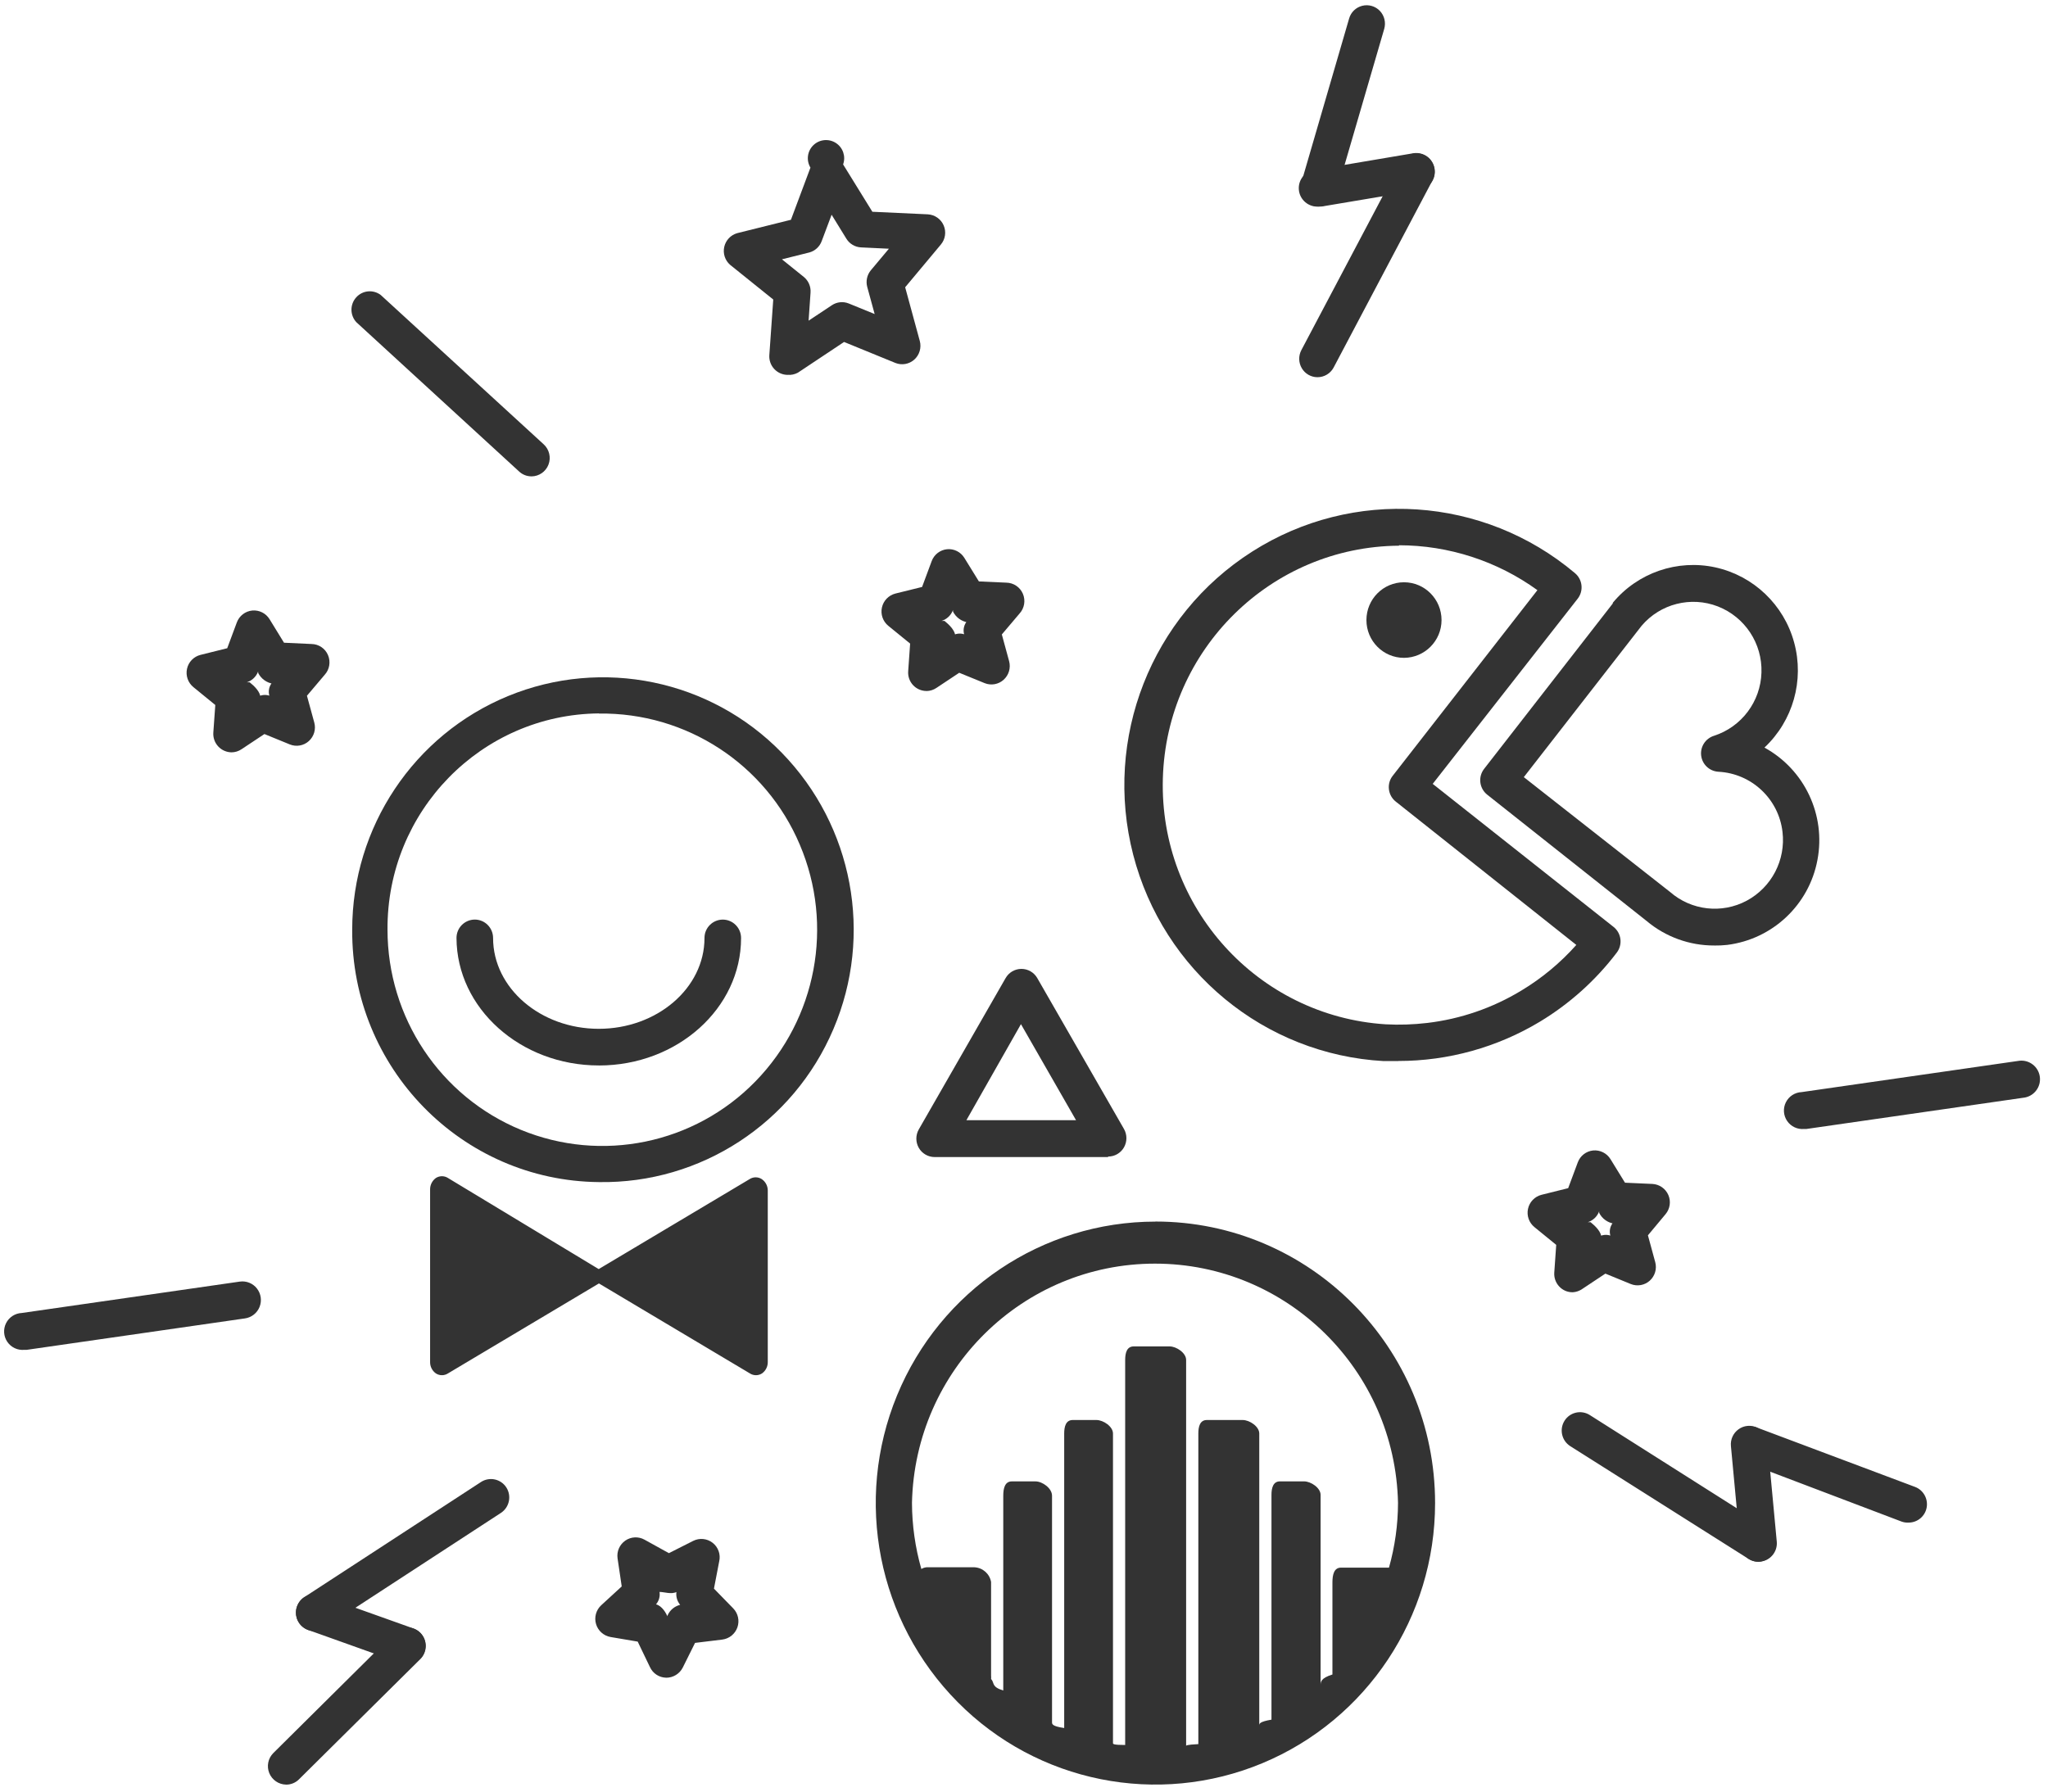
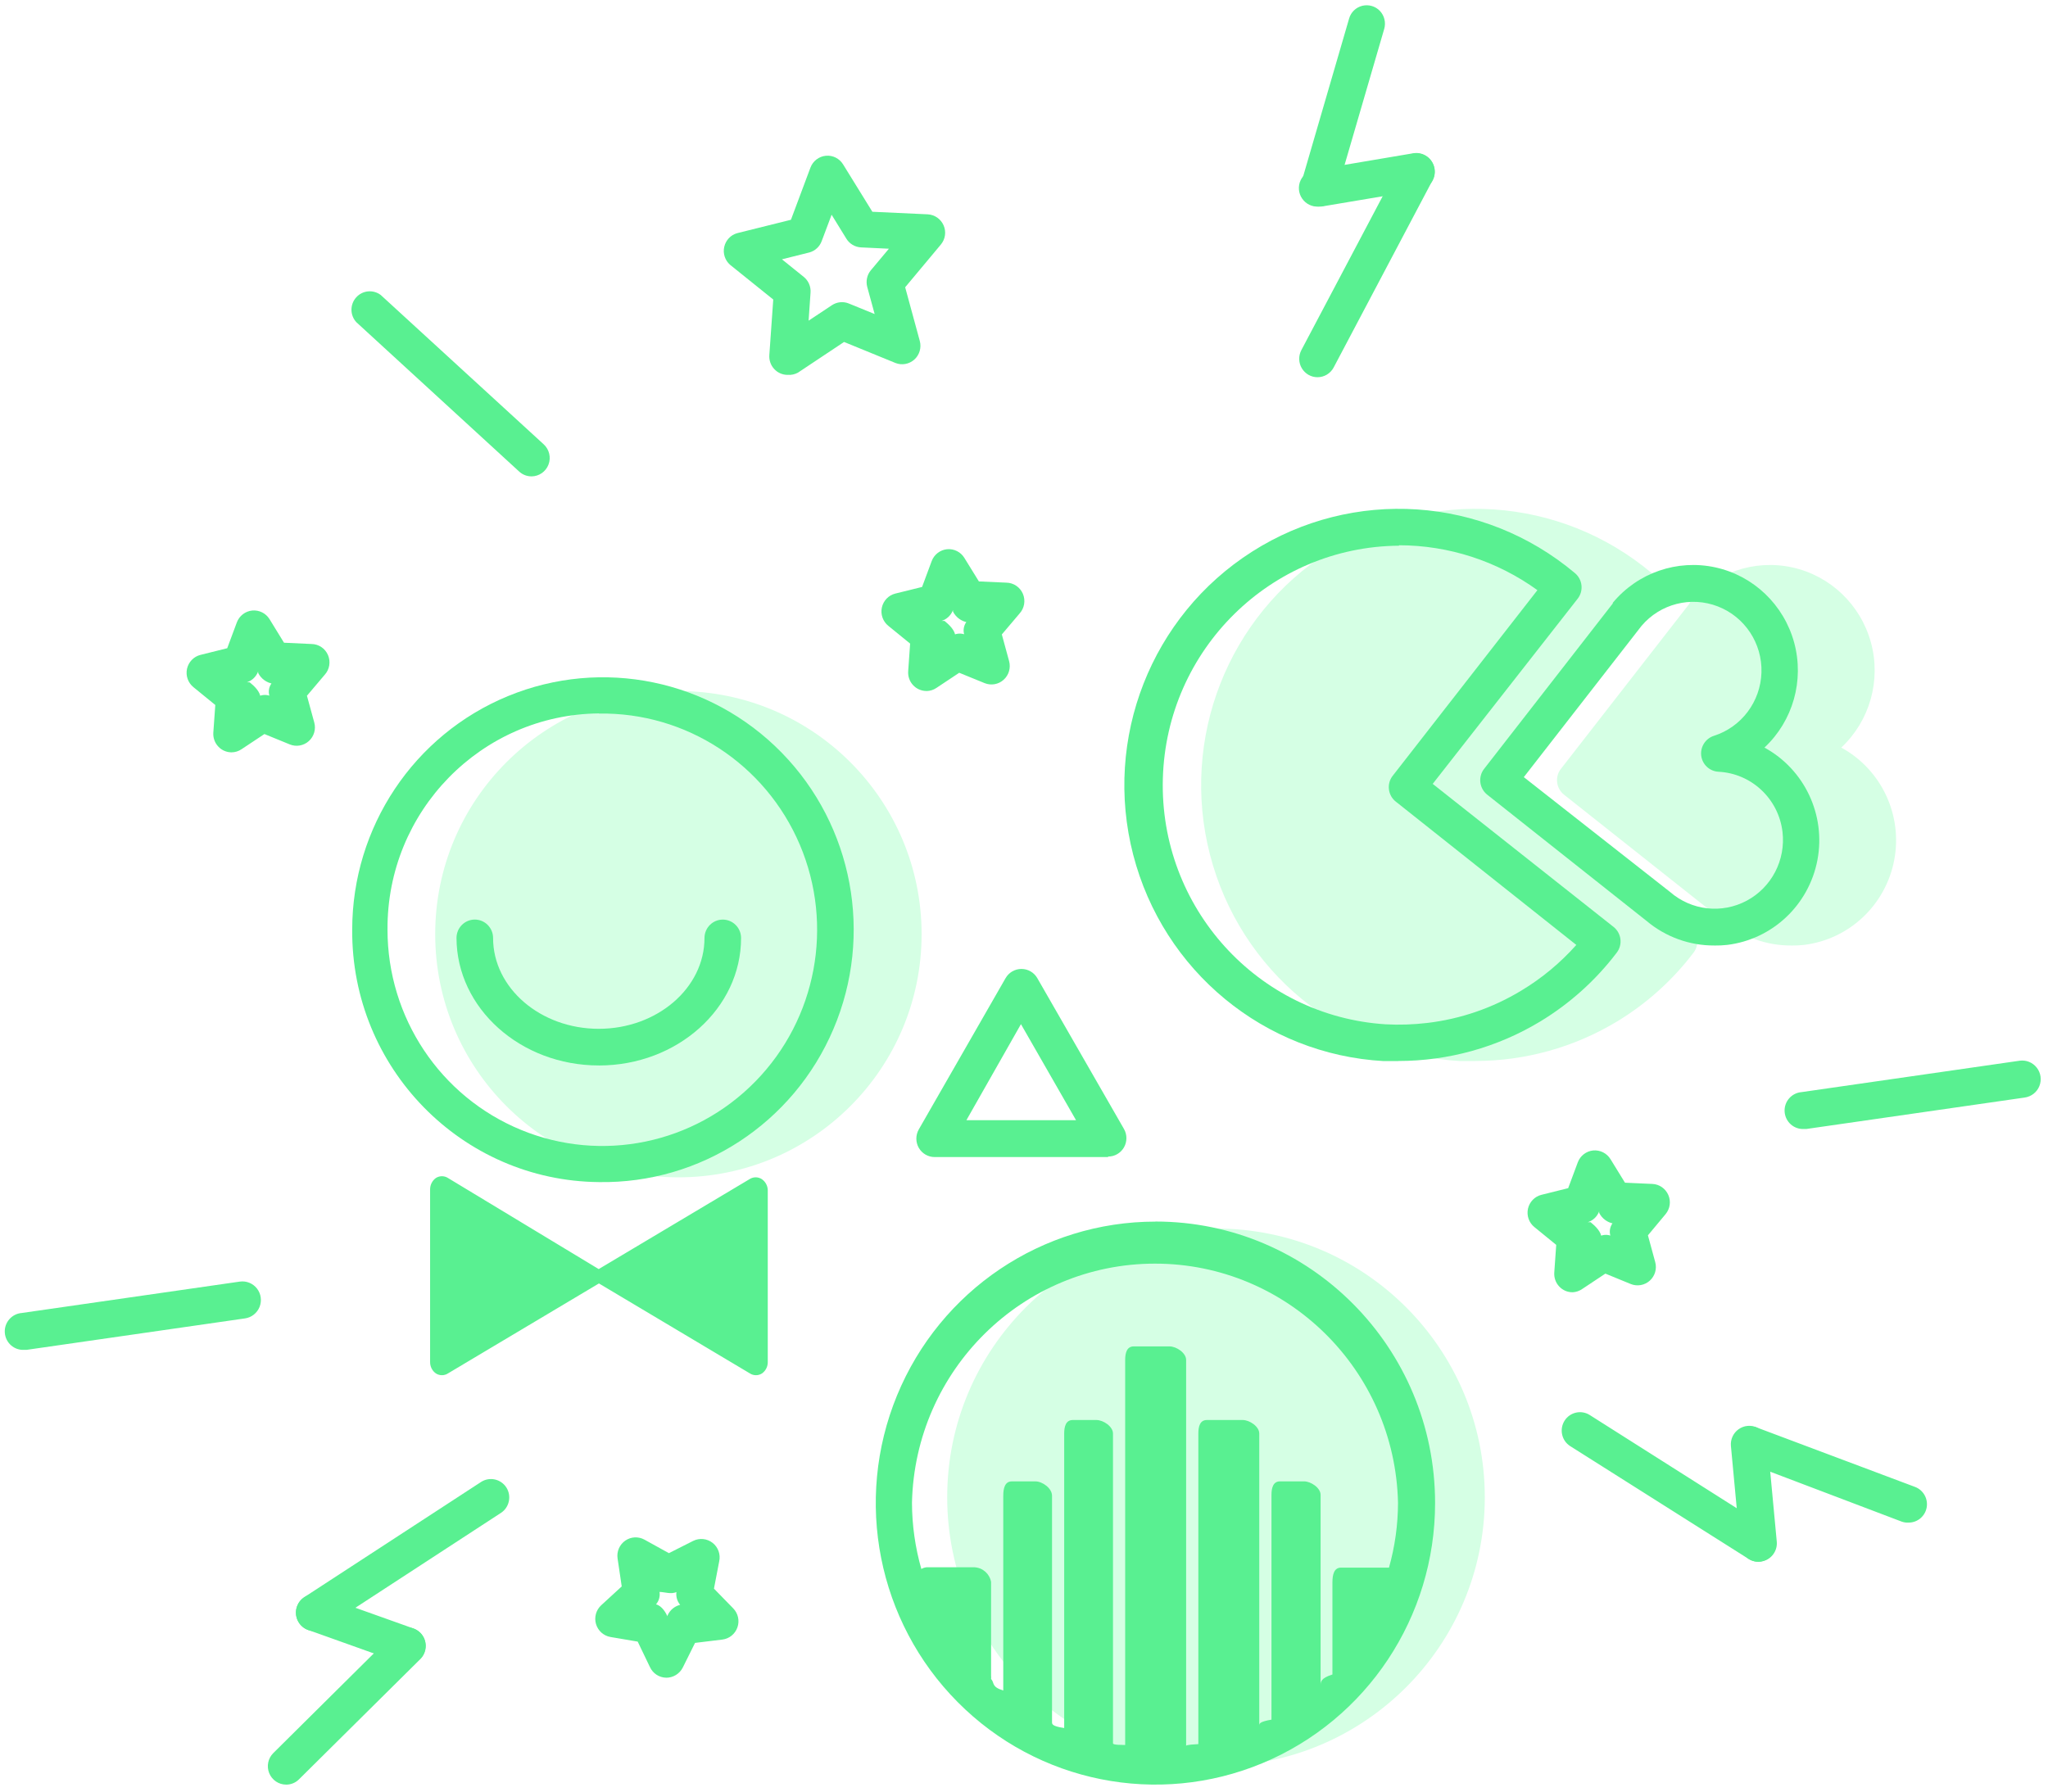
- <svg xmlns="http://www.w3.org/2000/svg" width="80" height="70" viewBox="0 0 80 70" fill="#333">
-   <path d="M54.63 41.458h-.582c-4.656-.26-8.61-3.52-9.783-8.064-1.173-4.543.704-9.33 4.644-11.84a10.668 10.668 0 0 1 12.614.84c.297.25.344.692.105.998l-5.663 7.235 7.066 5.59c.307.245.362.69.124 1.003a10.732 10.732 0 0 1-2.995 2.694 10.715 10.715 0 0 1-5.538 1.54l.005.004zm.022-20.137c-5.006.035-9.086 4.055-9.228 9.094-.143 5.038 3.704 9.285 8.7 9.606.543.03 1.088.01 1.628-.053a9.167 9.167 0 0 0 3.677-1.266 9.264 9.264 0 0 0 2.146-1.782l-7.052-5.6a.714.714 0 0 1-.268-.48.714.714 0 0 1 .15-.532l5.65-7.25a9.24 9.24 0 0 0-5.404-1.754v.02z" />
-   <path d="M66.967 36.942a4.084 4.084 0 0 1-2.648-.96l-6.225-4.933a.722.722 0 0 1-.118-1.012L63 23.578v-.027a4.076 4.076 0 0 1 4.01-1.382 4.106 4.106 0 0 1 3.074 2.936 4.137 4.137 0 0 1-1.16 4.104 4.13 4.13 0 0 1 2.07 4.39 4.105 4.105 0 0 1-3.527 3.32 4.175 4.175 0 0 1-.5.024zm-7.443-6.578l5.714 4.487a2.65 2.65 0 0 0 2.994.34 2.692 2.692 0 0 0 1.397-2.688 2.66 2.66 0 0 0-2.506-2.35.719.719 0 0 1-.172-1.404 2.68 2.68 0 0 0 1.856-2.472 2.68 2.68 0 0 0-1.7-2.582 2.65 2.65 0 0 0-2.984.758l-4.6 5.912z" />
-   <ellipse cx="54.843" cy="24.227" rx="1.229" ry="1.237" />
-   <path d="M54.843 25.703c-.81 0-1.467-.66-1.467-1.476s.657-1.477 1.467-1.477 1.467.66 1.467 1.477a1.476 1.476 0 0 1-1.467 1.476zm0-2.474a1 1 0 0 0-.701 1.702.988.988 0 0 0 1.69-.704c0-.552-.442-1-.99-1zM23.395 46.186c3.976.064 7.595-2.298 9.16-5.978a9.909 9.909 0 0 0-2.02-10.8 9.747 9.747 0 0 0-10.694-2.21c-3.678 1.516-6.082 5.122-6.083 9.125-.037 5.4 4.275 9.813 9.638 9.863zm0-18.306a8.39 8.39 0 0 1 7.847 5.122 8.49 8.49 0 0 1-1.735 9.252 8.349 8.349 0 0 1-9.16 1.89c-3.153-1.3-5.21-4.39-5.21-7.82-.03-4.627 3.663-8.406 8.258-8.45v.006z" />
-   <path d="M23.395 41.63c3.062 0 5.553-2.233 5.553-4.98 0-.398-.32-.72-.715-.72a.717.717 0 0 0-.714.72c0 1.955-1.853 3.547-4.13 3.547-2.276 0-4.128-1.592-4.128-3.548 0-.398-.32-.72-.714-.72a.717.717 0 0 0-.715.72c.01 2.747 2.5 4.98 5.562 4.98zm6.362 4.44a.437.437 0 0 0-.476 0l-5.894 3.515-5.886-3.558a.437.437 0 0 0-.476 0 .545.545 0 0 0-.224.446v6.74a.535.535 0 0 0 .224.447c.145.095.33.095.476 0l5.895-3.514 5.895 3.514a.435.435 0 0 0 .477 0 .537.537 0 0 0 .223-.446v-6.707a.537.537 0 0 0-.233-.436zm15.376 1.66c-4.418 0-8.4 2.68-10.092 6.79a11.052 11.052 0 0 0 2.37 11.985 10.866 10.866 0 0 0 11.904 2.384c4.082-1.703 6.743-5.713 6.743-10.162 0-6.074-4.89-11-10.924-11zm6.453 18.132v-7.455c0-.273-.376-.528-.648-.528H50c-.27 0-.333.258-.333.527v8.783c-.477.082-.477.16-.477.23V56.01c0-.274-.376-.528-.647-.528h-1.4c-.272 0-.333.26-.333.528v12.135c-.477.023-.477.057-.477.07V53.134c0-.273-.376-.528-.647-.528h-1.4c-.272 0-.334.26-.334.528v15.045c-.476 0-.476-.043-.476-.072V56.01c0-.274-.376-.528-.647-.528h-.925c-.272 0-.334.26-.334.528v11.506c-.475-.07-.475-.153-.475-.23V58.44c0-.292-.376-.56-.647-.56h-.924c-.272 0-.334.273-.334.56v7.61c-.476-.145-.333-.298-.476-.45a.531.531 0 0 0 0-.126V61.81a.695.695 0 0 0-.647-.574H36.19a.475.475 0 0 0-.2.067 9.529 9.529 0 0 1-.366-2.585c.115-5.195 4.33-9.346 9.493-9.346 5.16 0 9.377 4.15 9.493 9.346a9.42 9.42 0 0 1-.353 2.532H52.38c-.27 0-.332.278-.332.575v3.6c-.462.145-.462.29-.462.437zM30.767 14.647a.722.722 0 0 1-.715-.772l.153-2.172-1.69-1.36a.722.722 0 0 1 .281-1.233l2.1-.523.762-2.038a.71.71 0 1 1 1.276-.125l1.143 1.85 2.162.1a.719.719 0 0 1 .514 1.18l-1.395 1.67.572 2.1a.725.725 0 0 1-.214.725.713.713 0 0 1-.74.132l-2.005-.82-1.803 1.2a.72.72 0 0 1-.4.085zm-.224-4.516l.852.686a.722.722 0 0 1 .267.614l-.076 1.098.91-.604a.708.708 0 0 1 .66-.067l1.01.412-.29-1.06a.727.727 0 0 1 .143-.652l.704-.84-1.09-.052a.714.714 0 0 1-.572-.34l-.576-.936-.386 1.026a.716.716 0 0 1-.476.446l-1.08.27zm5.647 16.867a.718.718 0 0 1-.714-.772l.076-1.08-.852-.694a.723.723 0 0 1 .276-1.261l1.043-.258.375-1.01a.717.717 0 0 1 .6-.464.714.714 0 0 1 .676.338l.568.92 1.072.048a.716.716 0 0 1 .647.436c.11.26.06.564-.133.773l-.69.815.285 1.045a.724.724 0 0 1-.214.725.709.709 0 0 1-.74.133l-.995-.406-.894.594a.706.706 0 0 1-.386.12zm.548-2.738h.157c.186.15.424.38.424.614h-.177a.565.565 0 0 1 .586-.067h-.06a.566.566 0 0 1 .135-.57v.08a.787.787 0 0 1-.576-.42v-.063a.707.707 0 0 1-.478.436l-.014-.01zm31.948 36.76a.707.707 0 0 1-.38-.11l-6.968-4.407a.722.722 0 0 1-.224-.992.713.713 0 0 1 .986-.224l6.948 4.406a.72.72 0 0 1-.381 1.328h.02zm5.866-1.53a.69.69 0 0 1-.266-.038l-6.19-2.35a.718.718 0 0 1-.363-.888.715.715 0 0 1 .838-.46l6.23 2.34c.327.12.52.46.46.804a.717.717 0 0 1-.708.592z" />
-   <path d="M68.686 61.02a.716.716 0 0 1-.71-.652l-.362-3.87a.722.722 0 0 1 .3-.656.71.71 0 0 1 .714-.067c.233.108.39.332.415.59l.362 3.87a.718.718 0 0 1-.643.78l-.076.005zm1.79-16.91a.722.722 0 1 1-.1-1.44l8.514-1.226a.727.727 0 0 1 .205 1.438l-8.528 1.228h-.09zM20.757 18.612a.702.702 0 0 1-.476-.187l-6.36-5.835a.72.72 0 0 1-.008-.97.71.71 0 0 1 .96-.094l6.366 5.835c.218.2.292.514.187.79a.717.717 0 0 1-.663.462h-.005zm30.705-3.874a.711.711 0 0 1-.61-.35.726.726 0 0 1-.02-.704l3.863-7.312a.713.713 0 0 1 .967-.297c.348.186.48.622.295.973l-3.862 7.312a.714.714 0 0 1-.633.378zm.052-6.668a.72.72 0 0 1-.685-.921L52.7.723a.713.713 0 0 1 1.202-.297.73.73 0 0 1 .17.7L52.2 7.55a.716.716 0 0 1-.686.52z" />
-   <path d="M51.514 8.07a.721.721 0 0 1-.118-1.438l3.81-.644a.724.724 0 0 1 .832.6.73.73 0 0 1-.595.84l-3.81.64h-.12zm9.916 42.42a.702.702 0 0 1-.526-.228.722.722 0 0 1-.19-.543l.076-1.08-.852-.695a.723.723 0 0 1 .276-1.261l1.043-.26.376-1.01a.718.718 0 0 1 .6-.463.718.718 0 0 1 .677.34l.566.92 1.072.048a.72.72 0 0 1 .514 1.18l-.69.828.285 1.046a.72.72 0 0 1-.212.725.712.712 0 0 1-.74.133l-.995-.408-.896.595a.724.724 0 0 1-.385.134zm.546-2.737h.157c.186.15.424.38.424.614h-.176a.567.567 0 0 1 .587-.067h-.057a.56.56 0 0 1 .133-.57v.08a.787.787 0 0 1-.576-.42v-.063a.706.706 0 0 1-.477.436l-.014-.01zm-18.69-2.545H36.51a.715.715 0 0 1-.62-.36.728.728 0 0 1 0-.72l3.39-5.91a.712.712 0 0 1 1.24 0l3.385 5.892a.728.728 0 0 1 0 .72.71.71 0 0 1-.62.358v.02zm-5.538-1.44h4.285l-2.152-3.753-2.132 3.754zM12.276 63.73a.722.722 0 0 1-.391-1.326l6.904-4.5a.714.714 0 0 1 .99.213.724.724 0 0 1-.213.995l-6.905 4.502a.709.709 0 0 1-.386.115zm-1.1 5.997a.722.722 0 0 1-.5-1.232l4.738-4.7a.714.714 0 0 1 1.012.008.725.725 0 0 1-.007 1.02l-4.74 4.698a.704.704 0 0 1-.504.207z" />
-   <path d="M15.914 65.028a.704.704 0 0 1-.238-.043l-3.638-1.3a.721.721 0 0 1-.436-.918.714.714 0 0 1 .912-.438l3.638 1.298c.325.12.52.455.46.798a.714.714 0 0 1-.698.597v.005zm10.106.522a.71.71 0 0 1-.634-.42l-.476-.99-1.062-.18a.722.722 0 0 1-.366-1.238l.804-.738-.162-1.094a.72.72 0 0 1 .3-.695.71.71 0 0 1 .752-.038l.953.527.95-.48a.714.714 0 0 1 1.015.8l-.205 1.066.753.772a.722.722 0 0 1-.424 1.218l-1.068.13-.476.958a.725.725 0 0 1-.657.403zm-.477-2.876c.233 0 .428.244.528.48v-.025a.729.729 0 0 1 .55-.437v.067a.653.653 0 0 1-.19-.61v.05c-.21.105-.478 0-.668 0a.601.601 0 0 1-.22.565v-.09zM.952 52.74a.722.722 0 1 1-.1-1.44l8.515-1.226a.72.72 0 0 1 .67.27.73.73 0 0 1 .102.72.724.724 0 0 1-.57.448L1.044 52.74h-.09zm8.096-23.345a.722.722 0 0 1-.715-.772l.077-1.078-.853-.696a.725.725 0 0 1-.252-.718.718.718 0 0 1 .528-.544l1.043-.26.376-1.01a.718.718 0 0 1 .6-.463.717.717 0 0 1 .677.338l.565.92 1.072.05a.71.71 0 0 1 .647.434c.11.262.06.564-.133.773l-.69.815.286 1.045a.72.72 0 0 1-.212.726.71.71 0 0 1-.74.132l-.995-.407-.897.595a.706.706 0 0 1-.385.12zm.547-2.737h.157c.186.148.424.378.424.613H10a.565.565 0 0 1 .586-.066h-.057a.558.558 0 0 1 .132-.57v.08a.787.787 0 0 1-.576-.42v-.063a.705.705 0 0 1-.476.437l-.015-.01z" />
+ <svg xmlns="http://www.w3.org/2000/svg" width="80" height="70" viewBox="0 0 80 70">
+   <ellipse fill="#59F091" cx="54.843" cy="24.227" rx="1.229" ry="1.237" />
+   <circle fill="#D5FFE4" cx="26.5" cy="36.5" r="9.5" />
+   <circle fill="#D5FFE4" cx="47.5" cy="58.5" r="10.5" />
+   <path d="M57.63 41.458h-.582c-4.656-.26-8.61-3.52-9.783-8.064-1.173-4.543.704-9.33 4.644-11.84 3.938-2.51 9.037-2.17 12.614.84.297.25.344.692.105.998l-5.663 7.235 7.066 5.59c.307.245.362.69.124 1.003-.82 1.08-1.837 1.994-2.995 2.694-1.674 1.01-3.588 1.54-5.538 1.54l.005.004z" fill="#D5FFE4" />
+   <path d="M54.63 41.458h-.582c-4.656-.26-8.61-3.52-9.783-8.064-1.173-4.543.704-9.33 4.644-11.84 3.938-2.51 9.037-2.17 12.614.84.297.25.344.692.105.998l-5.663 7.235 7.066 5.59c.307.245.362.69.124 1.003-.82 1.08-1.837 1.994-2.995 2.694-1.674 1.01-3.588 1.54-5.538 1.54l.005.004zm.022-20.137c-5.006.035-9.086 4.055-9.228 9.094-.143 5.038 3.704 9.285 8.7 9.606.543.03 1.088.01 1.628-.053 1.3-.154 2.555-.585 3.677-1.266.8-.48 1.523-1.083 2.146-1.782l-7.052-5.6c-.15-.118-.246-.29-.268-.48-.023-.19.03-.382.15-.532l5.65-7.25c-1.574-1.138-3.464-1.752-5.404-1.754v.02z" fill="#59F091" />
+   <path d="M69.967 36.942c-.968.004-1.905-.335-2.648-.96l-6.225-4.933c-.15-.12-.246-.292-.268-.482-.022-.19.03-.38.15-.53L66 23.578v-.027c.977-1.176 2.52-1.708 4.01-1.382 1.487.326 2.67 1.458 3.074 2.936.402 1.48-.045 3.06-1.16 4.104 1.565.854 2.402 2.63 2.07 4.39-.334 1.762-1.76 3.104-3.527 3.32-.166.018-.333.026-.5.024z" fill="#D5FFE4" />
+   <path d="M66.967 36.942c-.968.004-1.905-.335-2.648-.96l-6.225-4.933c-.15-.12-.246-.292-.268-.482-.022-.19.03-.38.15-.53L63 23.578v-.027c.977-1.176 2.52-1.708 4.01-1.382 1.487.326 2.67 1.458 3.074 2.936.402 1.48-.045 3.06-1.16 4.104 1.565.854 2.402 2.63 2.07 4.39-.334 1.762-1.76 3.104-3.527 3.32-.166.018-.333.026-.5.024zm-7.443-6.578l5.714 4.487c.833.725 2.022.86 2.994.34.972-.52 1.526-1.588 1.397-2.688-.154-1.294-1.213-2.288-2.506-2.35-.345-.02-.626-.284-.67-.63-.04-.345.17-.67.498-.774 1.077-.344 1.82-1.335 1.856-2.472.035-1.137-.647-2.172-1.7-2.582-1.054-.41-2.25-.107-2.984.758l-4.6 5.912z" fill="#59F091" />
+   <path d="M23.395 46.186c3.976.064 7.595-2.298 9.16-5.978 1.567-3.68.768-7.947-2.02-10.8-2.79-2.854-7.014-3.727-10.694-2.21-3.678 1.516-6.082 5.122-6.083 9.125-.037 5.4 4.275 9.813 9.638 9.863zm0-18.306c3.406-.054 6.506 1.97 7.847 5.122 1.34 3.153.655 6.81-1.735 9.252-2.39 2.444-6.01 3.19-9.16 1.89-3.153-1.3-5.21-4.39-5.21-7.82-.03-4.627 3.663-8.406 8.258-8.45v.006z" fill="#59F091" />
+   <path d="M23.395 41.63c3.062 0 5.553-2.233 5.553-4.98 0-.398-.32-.72-.715-.72-.394 0-.714.322-.714.72 0 1.955-1.853 3.547-4.13 3.547-2.276 0-4.128-1.592-4.128-3.548 0-.398-.32-.72-.714-.72-.395 0-.715.322-.715.72.01 2.747 2.5 4.98 5.562 4.98zM29.757 46.07c-.145-.094-.33-.094-.476 0l-5.894 3.515-5.886-3.558c-.145-.094-.33-.094-.476 0-.142.103-.226.27-.224.446v6.74c-.003.178.08.345.224.447.145.095.33.095.476 0l5.895-3.514 5.895 3.514c.145.095.332.095.477 0 .143-.102.226-.27.223-.446v-6.707c-.002-.175-.09-.338-.233-.436zM45.133 47.73c-4.418 0-8.4 2.68-10.092 6.79-1.69 4.11-.755 8.84 2.37 11.985 3.123 3.146 7.822 4.087 11.904 2.384 4.082-1.703 6.743-5.713 6.743-10.162 0-6.074-4.89-11-10.924-11zm6.453 18.132v-7.455c0-.273-.376-.528-.648-.528H50c-.27 0-.333.258-.333.527v8.783c-.477.082-.477.16-.477.23V56.01c0-.274-.376-.528-.647-.528h-1.4c-.272 0-.333.26-.333.528v12.135c-.477.023-.477.057-.477.07V53.134c0-.273-.376-.528-.647-.528h-1.4c-.272 0-.334.26-.334.528v15.045c-.476 0-.476-.043-.476-.072V56.01c0-.274-.376-.528-.647-.528h-.925c-.272 0-.334.26-.334.528v11.506c-.475-.07-.475-.153-.475-.23V58.44c0-.292-.376-.56-.647-.56h-.924c-.272 0-.334.273-.334.56v7.61c-.476-.145-.333-.298-.476-.45.005-.043.005-.085 0-.126V61.81c-.057-.32-.325-.557-.647-.574H36.19c-.07.007-.14.03-.2.067-.24-.84-.363-1.71-.366-2.585.115-5.195 4.33-9.346 9.493-9.346 5.16 0 9.377 4.15 9.493 9.346-.003.857-.12 1.708-.353 2.532H52.38c-.27 0-.332.278-.332.575v3.6c-.462.145-.462.29-.462.437zM30.767 14.647c-.2 0-.39-.082-.525-.23-.135-.145-.204-.342-.19-.542l.153-2.172-1.69-1.36c-.197-.176-.283-.444-.224-.7.06-.26.253-.463.505-.533l2.1-.523.762-2.038c.096-.257.33-.437.6-.463.27-.027.533.104.676.338l1.143 1.85 2.162.1c.27.014.51.18.62.43.11.25.068.54-.106.75l-1.395 1.67.572 2.1c.07.262-.012.543-.214.725-.202.18-.488.233-.74.132l-2.005-.82-1.803 1.2c-.122.066-.26.096-.4.085zm-.224-4.516l.852.686c.184.148.284.378.267.614l-.076 1.098.91-.604c.195-.13.443-.156.66-.067l1.01.412-.29-1.06c-.06-.228-.008-.472.143-.652l.704-.84-1.09-.052c-.235-.012-.45-.14-.572-.34l-.576-.936-.386 1.026c-.078.217-.256.383-.476.446l-1.08.27zM36.19 26.998c-.198 0-.388-.082-.524-.23-.136-.145-.204-.342-.19-.542l.076-1.08-.852-.694c-.213-.17-.31-.45-.252-.717.06-.268.263-.48.528-.544l1.043-.258.375-1.01c.096-.258.33-.437.6-.464.27-.026.533.105.676.338l.568.92 1.072.048c.282.004.535.175.647.436.11.26.06.564-.133.773l-.69.815.285 1.045c.07.263-.012.544-.214.725-.2.182-.488.234-.74.133l-.995-.406-.894.594c-.114.077-.248.118-.386.12zm.548-2.738h.157c.186.15.424.38.424.614h-.177c.167-.13.393-.157.586-.067h-.06c-.064-.2-.013-.42.135-.57v.08c-.248-.04-.462-.196-.576-.42v-.063c-.08.214-.258.377-.478.436l-.014-.01zM68.686 61.02c-.135 0-.267-.038-.38-.11l-6.968-4.407c-.334-.21-.434-.656-.224-.992.21-.335.652-.436.986-.224l6.948 4.406c.27.17.394.5.306.808-.09.308-.37.52-.687.52h.02zM74.552 59.49c-.09.005-.18-.008-.266-.038l-6.19-2.35c-.33-.16-.486-.542-.363-.888.122-.346.484-.544.838-.46l6.23 2.34c.327.12.52.46.46.804-.062.344-.36.594-.708.592z" fill="#59F091" />
+   <path d="M68.686 61.02c-.368 0-.675-.283-.71-.652l-.362-3.87c-.024-.256.09-.507.3-.656.21-.15.48-.175.714-.067.233.108.39.332.415.59l.362 3.87c.036.393-.252.742-.643.78l-.076.005zM70.476 44.11c-.394.027-.736-.272-.764-.67-.028-.396.27-.74.664-.77l8.514-1.226c.256-.037.51.066.67.27.16.204.2.478.103.72-.096.24-.313.41-.568.448l-8.528 1.228h-.09zM20.757 18.612c-.176 0-.346-.067-.476-.187l-6.36-5.835c-.253-.272-.256-.694-.008-.97.247-.277.664-.318.96-.094l6.366 5.835c.218.2.292.514.187.79-.106.277-.37.46-.663.462h-.005zM51.462 14.738c-.25 0-.48-.133-.61-.35-.128-.214-.135-.482-.02-.704l3.863-7.312c.186-.35.618-.484.967-.297.348.186.48.622.295.973l-3.862 7.312c-.125.234-.37.38-.633.378zM51.514 8.07c-.225 0-.436-.107-.57-.288-.136-.182-.178-.416-.115-.633L52.7.723c.07-.247.268-.436.516-.497.248-.06.51.015.686.2.176.187.24.453.17.7L52.2 7.55c-.09.308-.368.52-.686.52z" fill="#59F091" />
+   <path d="M51.514 8.07c-.255.02-.502-.097-.648-.31-.146-.21-.17-.484-.06-.718.11-.233.334-.39.59-.41l3.81-.644c.393-.066.766.202.832.6.066.397-.2.773-.595.84l-3.81.64h-.12zM61.43 50.49c-.2.002-.39-.08-.526-.228-.136-.146-.204-.343-.19-.543l.076-1.08-.852-.695c-.213-.17-.31-.45-.252-.717.06-.268.264-.48.528-.544l1.043-.26.376-1.01c.096-.257.33-.436.6-.463.27-.025.533.106.677.34l.566.92 1.072.048c.27.012.51.18.62.43.11.25.068.54-.106.75l-.69.828.285 1.046c.072.263-.01.543-.212.725-.202.182-.49.233-.74.133l-.995-.408-.896.595c-.113.08-.247.128-.385.134zm.546-2.737h.157c.186.15.424.38.424.614h-.176c.168-.13.394-.157.587-.067h-.057c-.066-.2-.015-.42.133-.57v.08c-.248-.04-.462-.196-.576-.42v-.063c-.08.214-.257.377-.477.436l-.014-.01zM43.286 45.208H36.51c-.256 0-.492-.137-.62-.36-.127-.222-.127-.497 0-.72l3.39-5.91c.128-.224.364-.36.62-.36s.492.136.62.36l3.385 5.892c.127.222.127.496 0 .72-.128.222-.364.36-.62.358v.02zm-5.538-1.44h4.285l-2.152-3.753-2.132 3.754zM12.276 63.73c-.317 0-.597-.21-.687-.516-.092-.306.03-.635.296-.81l6.904-4.5c.332-.216.774-.12.99.213.213.333.118.78-.213.995l-6.905 4.502c-.115.075-.25.115-.386.115zM11.176 69.727c-.29 0-.55-.177-.66-.447-.11-.27-.047-.58.16-.785l4.738-4.7c.282-.278.735-.275 1.012.008.278.283.274.74-.007 1.02l-4.74 4.698c-.133.134-.315.208-.504.207z" fill="#59F091" />
+   <path d="M15.914 65.028c-.08 0-.16-.015-.238-.043l-3.638-1.3c-.372-.132-.567-.543-.436-.918.132-.374.54-.57.912-.438l3.638 1.298c.325.12.52.455.46.798-.058.343-.352.595-.698.597v.005zM26.02 65.55c-.275-.005-.522-.17-.634-.42l-.476-.99-1.062-.18c-.27-.047-.488-.242-.566-.505-.078-.262 0-.547.2-.733l.804-.738-.162-1.094c-.04-.27.077-.54.3-.695.223-.156.515-.17.752-.038l.953.527.95-.48c.247-.122.542-.092.76.08.215.17.315.45.255.72l-.205 1.066.753.772c.19.195.254.483.164.74-.09.26-.318.445-.588.478l-1.068.13-.476.958c-.124.25-.38.406-.657.403zm-.477-2.876c.233 0 .428.244.528.48v-.025c.097-.23.304-.396.55-.437v.067c-.165-.156-.237-.386-.19-.61v.05c-.21.105-.478 0-.668 0 .034.214-.05.43-.22.565v-.09zM.952 52.74c-.394.028-.736-.272-.764-.67-.028-.396.27-.74.664-.77l8.515-1.226c.255-.037.51.066.67.27.16.204.198.48.102.72-.097.24-.313.412-.57.448L1.044 52.74h-.09zM9.048 29.395c-.2 0-.39-.082-.525-.23-.135-.145-.204-.342-.19-.542l.077-1.078-.853-.696c-.213-.172-.31-.45-.252-.718.06-.268.264-.48.528-.544l1.043-.26.376-1.01c.096-.257.33-.436.6-.463.27-.026.533.105.677.338l.565.92 1.072.05c.282.002.536.173.647.434.11.262.06.564-.133.773l-.69.815.286 1.045c.072.263-.01.544-.212.726-.202.182-.49.233-.74.132l-.995-.407-.897.595c-.114.077-.248.118-.385.12zm.547-2.737h.157c.186.148.424.378.424.613H10c.167-.13.393-.156.586-.066h-.057c-.067-.2-.016-.42.132-.57v.08c-.248-.04-.462-.196-.576-.42v-.063c-.08.215-.257.378-.476.437l-.015-.01z" fill="#59F091" />
</svg>
